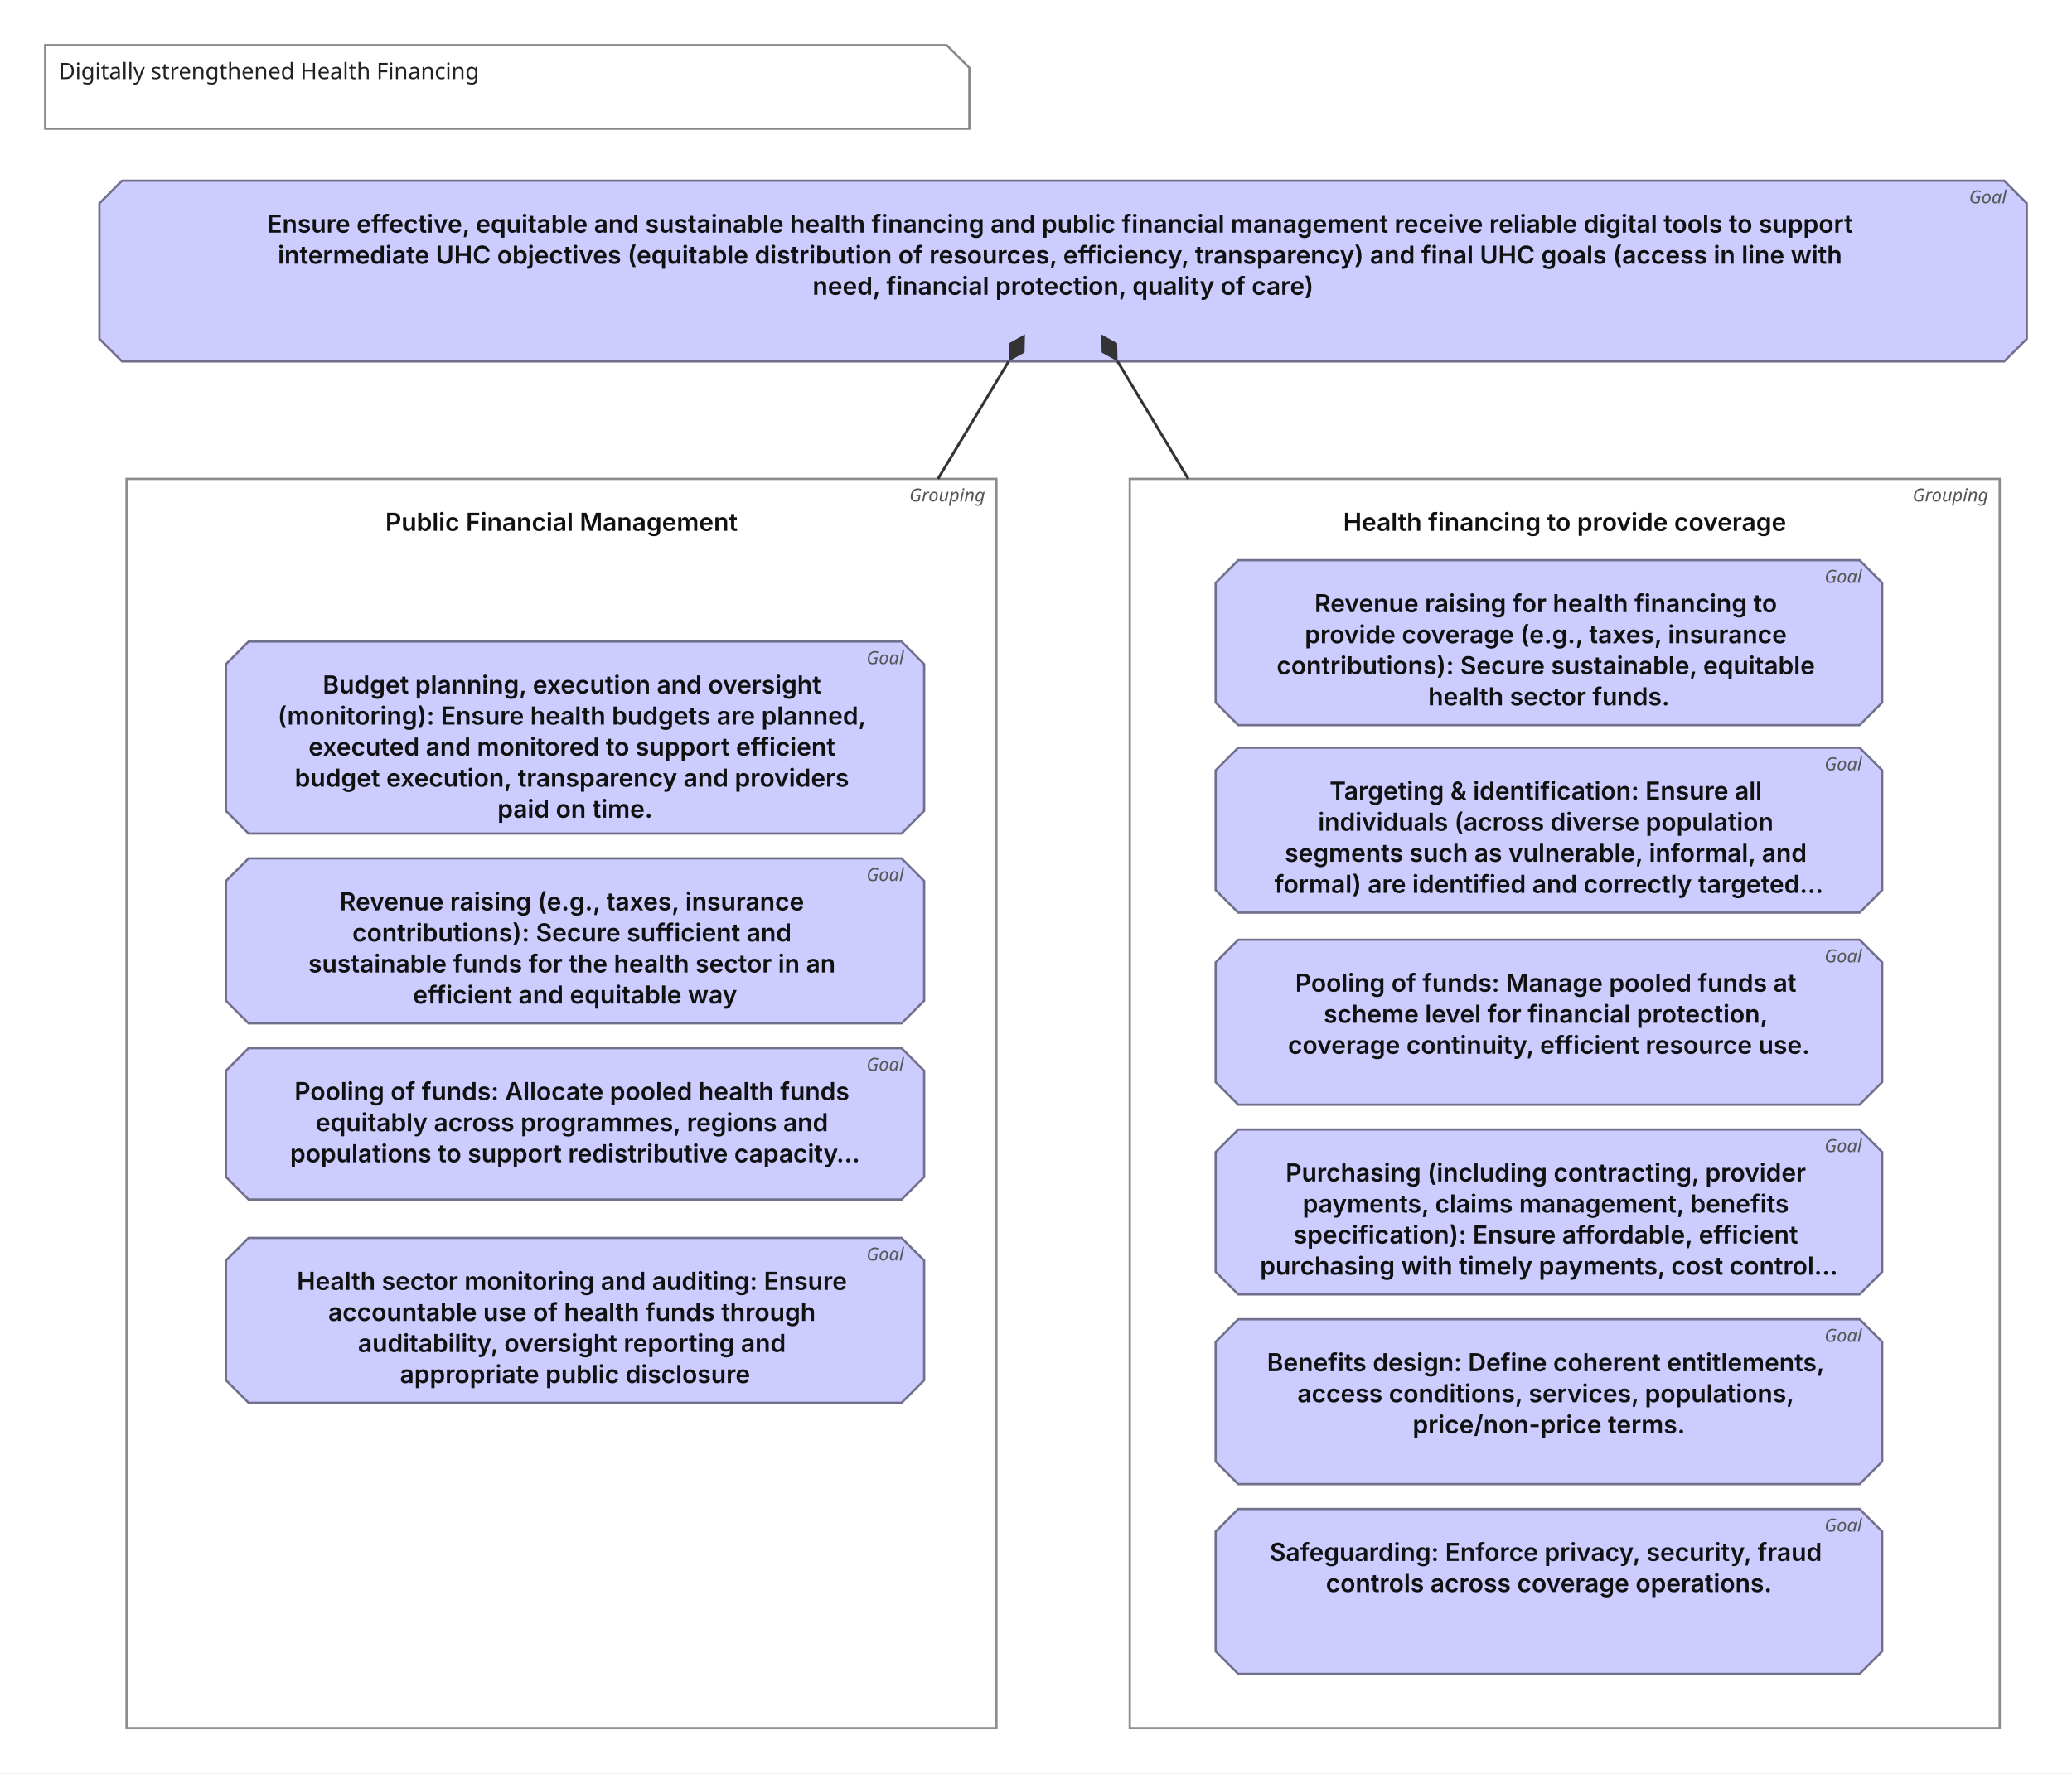
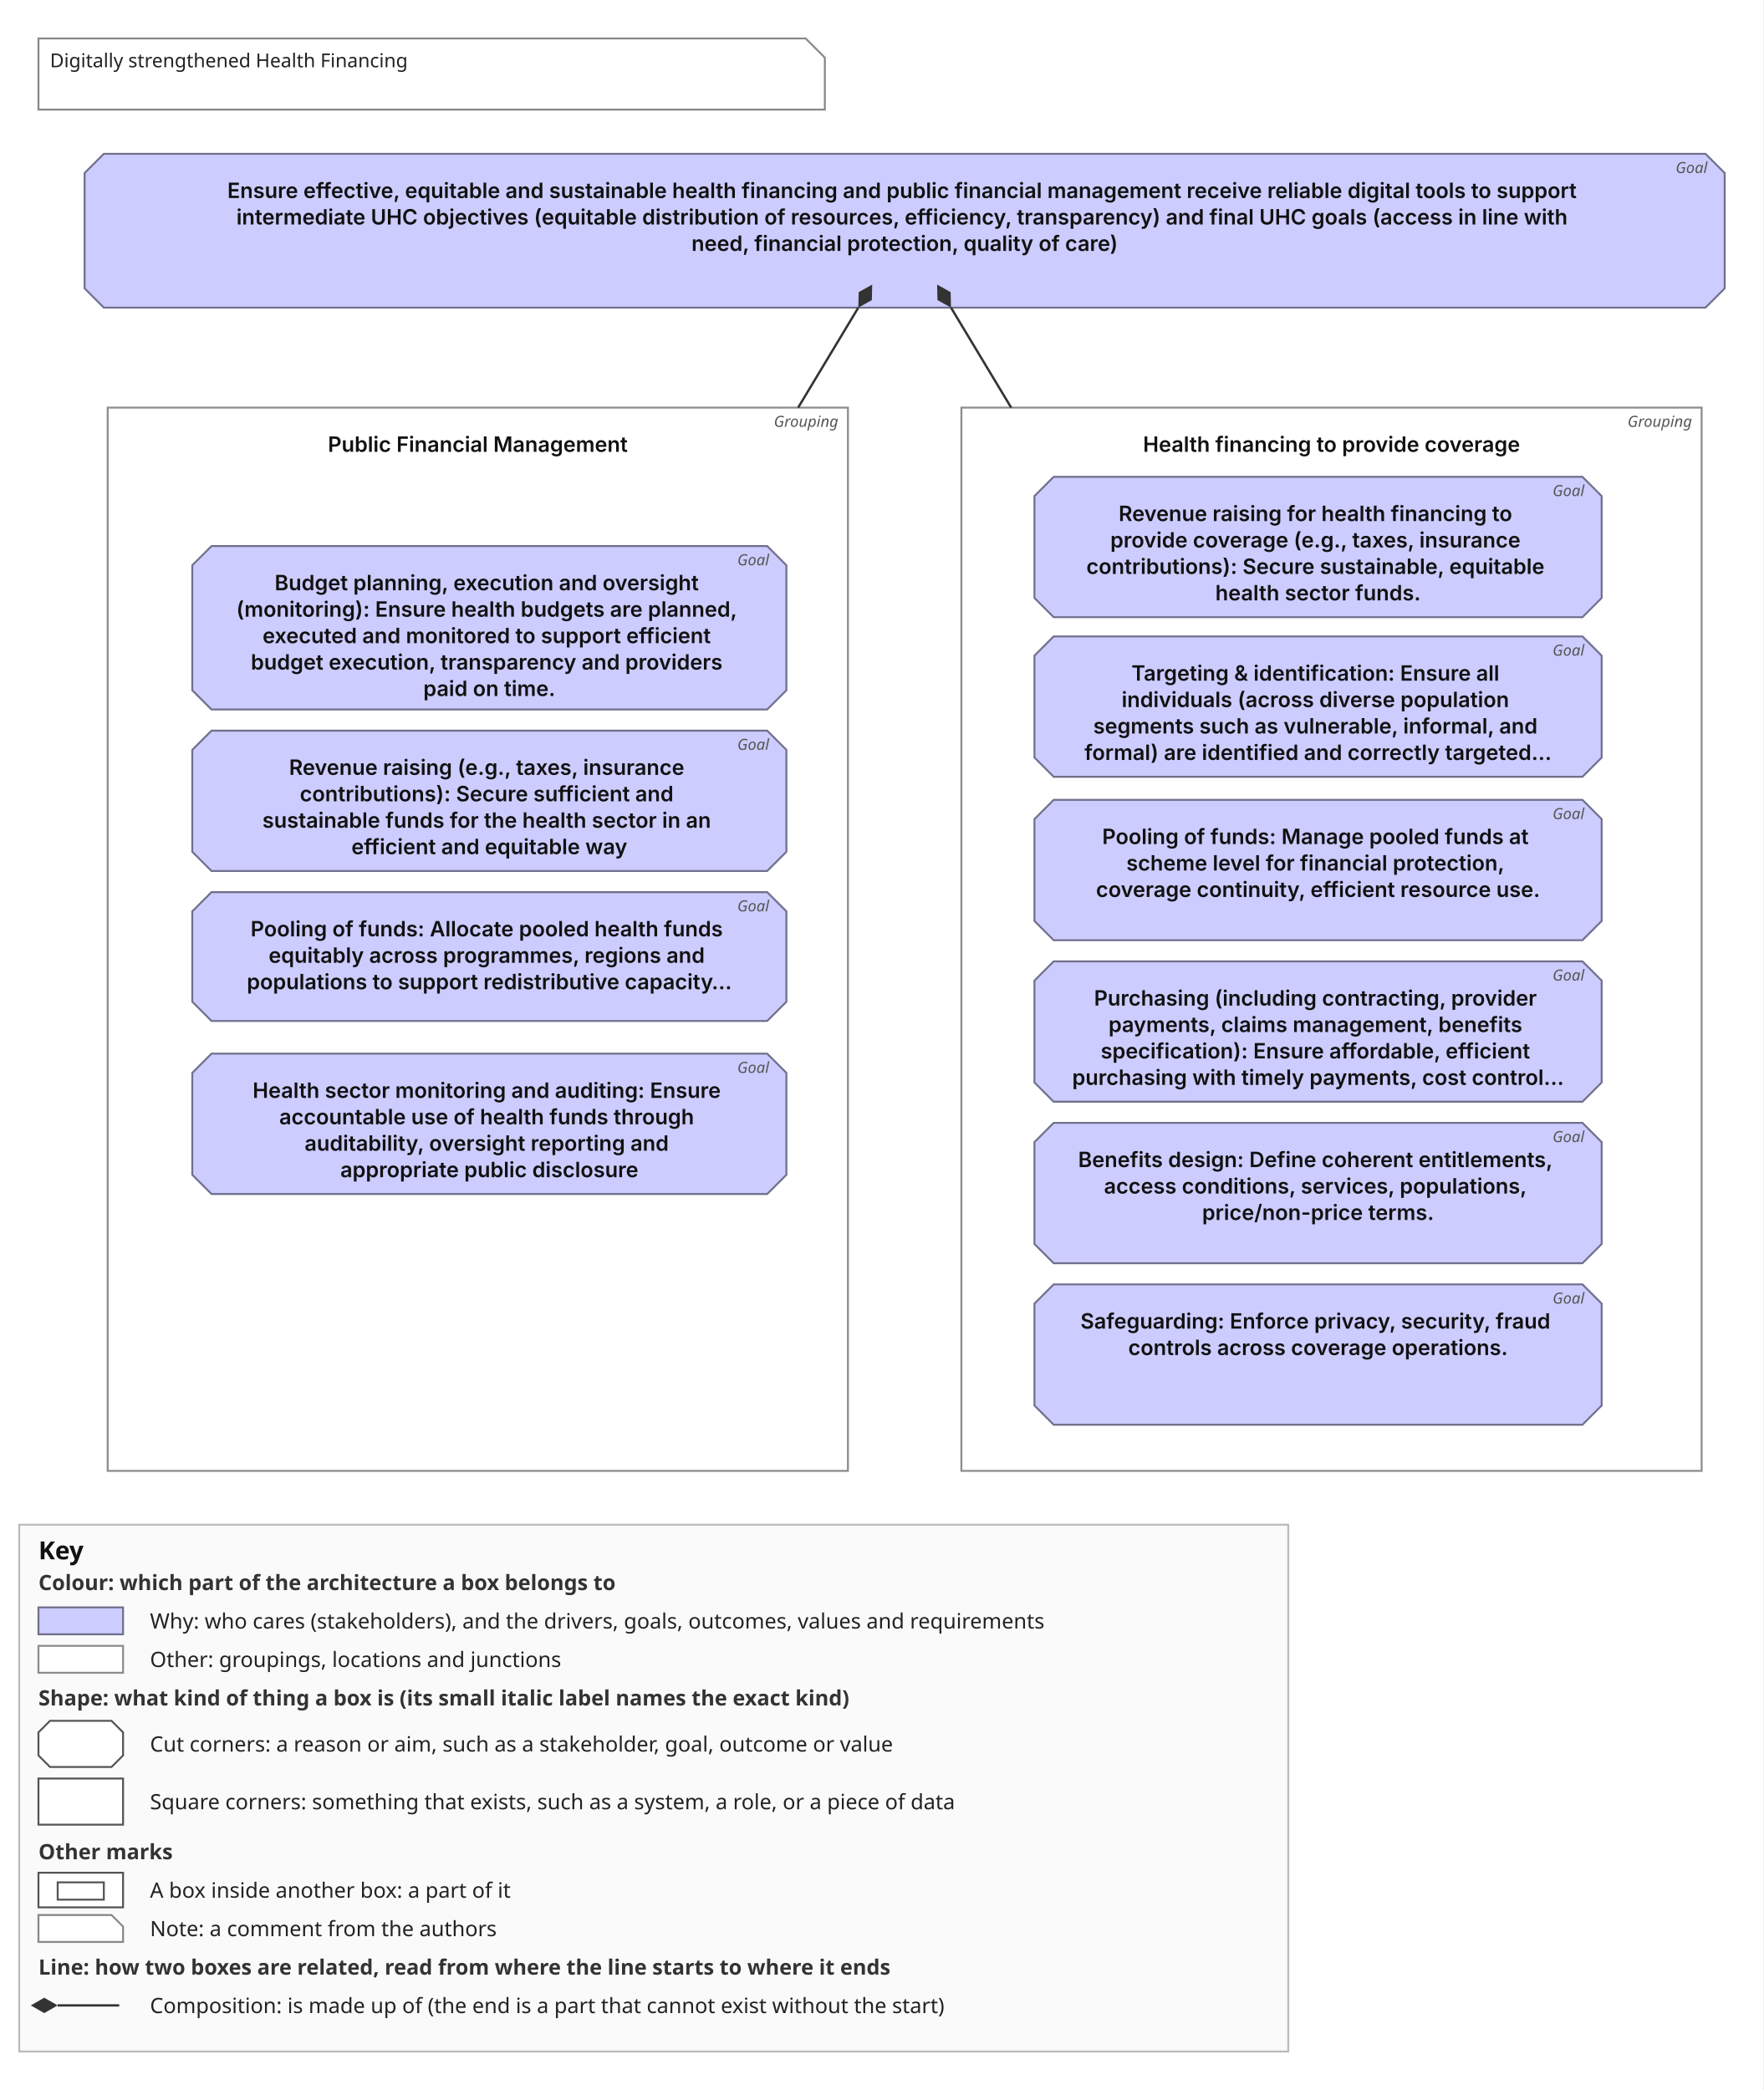
- <svg xmlns="http://www.w3.org/2000/svg" viewBox="40 76 917 785" width="917" height="785" role="img" aria-labelledby="av-title">
+ <svg xmlns="http://www.w3.org/2000/svg" viewBox="40 76 917 1087" width="917" height="1087" role="img" aria-labelledby="av-title">
  <style>
.av-name{font:600 11px system-ui,-apple-system,"Segoe UI",sans-serif;fill:#111}
.av-type{font:italic 8px system-ui,sans-serif;fill:#555}
.av-group{font:600 11px system-ui,sans-serif;fill:#333}
.av-note{font:10px system-ui,sans-serif;fill:#222}
+ .av-key{font:11px system-ui,sans-serif;fill:#222}
+ .av-keyh{font:600 11px system-ui,sans-serif;fill:#333}
+ .av-keyt{font:700 13px system-ui,sans-serif;fill:#111}
.av-rel{font:9px system-ui,sans-serif;fill:#333;paint-order:stroke;stroke:#fff;stroke-width:3px}
a:hover rect,a:hover polygon,a:focus rect,a:focus polygon{stroke:#06c;stroke-width:2.5}
</style>
  <defs>
    <marker id="arrow-open" viewBox="0 0 12 12" refX="11" refY="6" markerWidth="11" markerHeight="11" orient="auto-start-reverse" markerUnits="userSpaceOnUse">
      <path d="M1 1 L11 6 L1 11" fill="none" stroke="#333" stroke-width="1.3" />
    </marker>
    <marker id="arrow-filled" viewBox="0 0 12 12" refX="11" refY="6" markerWidth="11" markerHeight="11" orient="auto-start-reverse" markerUnits="userSpaceOnUse">
      <path d="M1 1 L11 6 L1 11 Z" fill="#333" />
    </marker>
    <marker id="arrow-small" viewBox="0 0 10 10" refX="9" refY="5" markerWidth="8" markerHeight="8" orient="auto-start-reverse" markerUnits="userSpaceOnUse">
      <path d="M1 1 L9 5 L1 9" fill="none" stroke="#333" stroke-width="1.2" />
    </marker>
    <marker id="triangle-hollow" viewBox="0 0 14 14" refX="13" refY="7" markerWidth="13" markerHeight="13" orient="auto-start-reverse" markerUnits="userSpaceOnUse">
      <path d="M1 1 L13 7 L1 13 Z" fill="#fff" stroke="#333" stroke-width="1.2" />
    </marker>
    <marker id="diamond-filled" viewBox="0 0 16 10" refX="1" refY="5" markerWidth="16" markerHeight="10" orient="auto-start-reverse" markerUnits="userSpaceOnUse">
      <path d="M1 5 L8 1 L15 5 L8 9 Z" fill="#333" />
    </marker>
    <marker id="diamond-hollow" viewBox="0 0 16 10" refX="1" refY="5" markerWidth="16" markerHeight="10" orient="auto-start-reverse" markerUnits="userSpaceOnUse">
      <path d="M1 5 L8 1 L15 5 L8 9 Z" fill="#fff" stroke="#333" stroke-width="1.2" />
    </marker>
    <marker id="dot" viewBox="0 0 8 8" refX="4" refY="4" markerWidth="7" markerHeight="7" orient="auto" markerUnits="userSpaceOnUse">
      <circle cx="4" cy="4" r="3.2" fill="#333" />
    </marker>
    <pattern id="missing" width="8" height="8" patternUnits="userSpaceOnUse" patternTransform="rotate(45)">
      <rect width="8" height="8" fill="#fff" />
      <line x1="0" y1="0" x2="0" y2="8" stroke="#d33" stroke-width="2" />
    </pattern>
  </defs>
-   <rect x="40" y="76" width="917" height="785" fill="#fff" />
+   <rect x="40" y="76" width="917" height="1087" fill="#fff" />
  <g class="av-n">
    <polygon points="60,96 459,96 469,106 469,133 60,133" fill="#ffffff" stroke="#888" />
    <text class="av-note" x="66" y="111">
      <tspan x="66" dy="0">Digitally strengthened Health Financing</tspan>
    </text>
  </g>
-   <a href="../../../en/dpi-h-ra/archimate/0.2.0-draft.2/elements/id-f5e881e907714bedb922a6697059c8d0/" target="_top">
+   <a href="../../../en/dpi-h-ra/archimate/0.2.0-draft.2/elements/ensure-effective-equitable-and-sustainable-health-financing/" target="_top">
    <polygon points="94,156 927,156 937,166 937,226 927,236 94,236 84,226 84,166" fill="#ccccff" stroke="#70708c" stroke-width="1" />
    <text class="av-type" x="928" y="166" text-anchor="end">Goal</text>
    <text class="av-name" x="510.5" y="179" text-anchor="middle">
      <tspan x="510.5" dy="0">Ensure effective, equitable and sustainable health financing and public financial management receive reliable digital tools to support</tspan>
      <tspan x="510.5" dy="13.75">intermediate UHC objectives (equitable distribution of resources, efficiency, transparency) and final UHC goals (access in line with</tspan>
      <tspan x="510.5" dy="13.75">need, financial protection, quality of care)</tspan>
    </text>
  </a>
-   <a href="../../../en/dpi-h-ra/archimate/0.2.0-draft.2/elements/id-ae39ff76e952414085ddd92534e6aa3e/" target="_top">
+   <a href="../../../en/dpi-h-ra/archimate/0.2.0-draft.2/elements/public-financial-management/" target="_top">
    <rect x="96" y="288" width="385" height="553" fill="#ffffff" stroke="#8c8c8c" stroke-width="1" />
    <text class="av-type" x="476" y="298" text-anchor="end">Grouping</text>
    <text class="av-name" x="288.5" y="311" text-anchor="middle">
      <tspan x="288.5" dy="0">Public Financial Management</tspan>
    </text>
  </a>
-   <a href="../../../en/dpi-h-ra/archimate/0.2.0-draft.2/elements/id-5a932fe7f4e2446bb7c31c668d855ca6/" target="_top">
+   <a href="../../../en/dpi-h-ra/archimate/0.2.0-draft.2/elements/health-sector-monitoring-and-auditing-ensure-accountable-use/" target="_top">
    <polygon points="150,624 439,624 449,634 449,687 439,697 150,697 140,687 140,634" fill="#ccccff" stroke="#70708c" stroke-width="1" />
    <text class="av-type" x="440" y="634" text-anchor="end">Goal</text>
    <text class="av-name" x="294.5" y="647" text-anchor="middle">
      <tspan x="294.5" dy="0">Health sector monitoring and auditing: Ensure</tspan>
      <tspan x="294.5" dy="13.75">accountable use of health funds through</tspan>
      <tspan x="294.5" dy="13.75">auditability, oversight reporting and</tspan>
      <tspan x="294.5" dy="13.75">appropriate public disclosure</tspan>
    </text>
  </a>
-   <a href="../../../en/dpi-h-ra/archimate/0.2.0-draft.2/elements/id-1454642641de49a8bbe34a20c6aee515/" target="_top">
+   <a href="../../../en/dpi-h-ra/archimate/0.2.0-draft.2/elements/pooling-of-funds-allocate-pooled-health-funds-equitably/" target="_top">
    <polygon points="150,540 439,540 449,550 449,597 439,607 150,607 140,597 140,550" fill="#ccccff" stroke="#70708c" stroke-width="1" />
    <text class="av-type" x="440" y="550" text-anchor="end">Goal</text>
    <text class="av-name" x="294.5" y="563" text-anchor="middle">
      <tspan x="294.5" dy="0">Pooling of funds: Allocate pooled health funds</tspan>
      <tspan x="294.5" dy="13.75">equitably across programmes, regions and</tspan>
      <tspan x="294.5" dy="13.75">populations to support redistributive capacity…</tspan>
    </text>
  </a>
-   <a href="../../../en/dpi-h-ra/archimate/0.2.0-draft.2/elements/id-9d21928daf2b41ee8792e43b2b71cf36/" target="_top">
+   <a href="../../../en/dpi-h-ra/archimate/0.2.0-draft.2/elements/budget-planning-execution-and-oversight-monitoring-ensure/" target="_top">
    <polygon points="150,360 439,360 449,370 449,435 439,445 150,445 140,435 140,370" fill="#ccccff" stroke="#70708c" stroke-width="1" />
    <text class="av-type" x="440" y="370" text-anchor="end">Goal</text>
    <text class="av-name" x="294.5" y="383" text-anchor="middle">
      <tspan x="294.5" dy="0">Budget planning, execution and oversight</tspan>
      <tspan x="294.5" dy="13.75">(monitoring): Ensure health budgets are planned,</tspan>
      <tspan x="294.5" dy="13.75">executed and monitored to support efficient</tspan>
      <tspan x="294.5" dy="13.75">budget execution, transparency and providers</tspan>
      <tspan x="294.5" dy="13.75">paid on time.</tspan>
    </text>
  </a>
-   <a href="../../../en/dpi-h-ra/archimate/0.2.0-draft.2/elements/id-efbdd2ae92f54feb8d3de2433a68571e/" target="_top">
+   <a href="../../../en/dpi-h-ra/archimate/0.2.0-draft.2/elements/revenue-raising-e-g-taxes-insurance-contributions-secure/" target="_top">
    <polygon points="150,456 439,456 449,466 449,519 439,529 150,529 140,519 140,466" fill="#ccccff" stroke="#70708c" stroke-width="1" />
    <text class="av-type" x="440" y="466" text-anchor="end">Goal</text>
    <text class="av-name" x="294.5" y="479" text-anchor="middle">
      <tspan x="294.5" dy="0">Revenue raising (e.g., taxes, insurance</tspan>
      <tspan x="294.5" dy="13.75">contributions): Secure sufficient and</tspan>
      <tspan x="294.5" dy="13.75">sustainable funds for the health sector in an</tspan>
      <tspan x="294.5" dy="13.75">efficient and equitable way</tspan>
    </text>
  </a>
-   <a href="../../../en/dpi-h-ra/archimate/0.2.0-draft.2/elements/id-bedf9520ae124dc5984b89faebc483d6/" target="_top">
+   <a href="../../../en/dpi-h-ra/archimate/0.2.0-draft.2/elements/health-financing-to-provide-coverage/" target="_top">
    <rect x="540" y="288" width="385" height="553" fill="#ffffff" stroke="#8c8c8c" stroke-width="1" />
    <text class="av-type" x="920" y="298" text-anchor="end">Grouping</text>
    <text class="av-name" x="732.5" y="311" text-anchor="middle">
      <tspan x="732.5" dy="0">Health financing to provide coverage</tspan>
    </text>
  </a>
-   <a href="../../../en/dpi-h-ra/archimate/0.2.0-draft.2/elements/id-70d2329bcee6491aa113006670ec7741/" target="_top">
+   <a href="../../../en/dpi-h-ra/archimate/0.2.0-draft.2/elements/revenue-raising-for-health-financing-to-provide-coverage-e-g/" target="_top">
    <polygon points="588,324 863,324 873,334 873,387 863,397 588,397 578,387 578,334" fill="#ccccff" stroke="#70708c" stroke-width="1" />
    <text class="av-type" x="864" y="334" text-anchor="end">Goal</text>
    <text class="av-name" x="725.5" y="347" text-anchor="middle">
      <tspan x="725.5" dy="0">Revenue raising for health financing to</tspan>
      <tspan x="725.5" dy="13.75">provide coverage (e.g., taxes, insurance</tspan>
      <tspan x="725.5" dy="13.75">contributions): Secure sustainable, equitable</tspan>
      <tspan x="725.5" dy="13.75">health sector funds.</tspan>
    </text>
  </a>
-   <a href="../../../en/dpi-h-ra/archimate/0.2.0-draft.2/elements/id-b32cf0be367f438b8259d158433141ac/" target="_top">
+   <a href="../../../en/dpi-h-ra/archimate/0.2.0-draft.2/elements/targeting-identification-ensure-all-individuals-across/" target="_top">
    <polygon points="588,407 863,407 873,417 873,470 863,480 588,480 578,470 578,417" fill="#ccccff" stroke="#70708c" stroke-width="1" />
    <text class="av-type" x="864" y="417" text-anchor="end">Goal</text>
    <text class="av-name" x="725.5" y="430" text-anchor="middle">
      <tspan x="725.5" dy="0">Targeting &amp; identification: Ensure all</tspan>
      <tspan x="725.5" dy="13.75">individuals (across diverse population</tspan>
      <tspan x="725.5" dy="13.75">segments such as vulnerable, informal, and</tspan>
      <tspan x="725.5" dy="13.75">formal) are identified and correctly targeted…</tspan>
    </text>
  </a>
-   <a href="../../../en/dpi-h-ra/archimate/0.2.0-draft.2/elements/id-1620fafd9f89463b9c315ef6cbde40ed/" target="_top">
+   <a href="../../../en/dpi-h-ra/archimate/0.2.0-draft.2/elements/pooling-of-funds-manage-pooled-funds-at-scheme-level-for/" target="_top">
    <polygon points="588,492 863,492 873,502 873,555 863,565 588,565 578,555 578,502" fill="#ccccff" stroke="#70708c" stroke-width="1" />
    <text class="av-type" x="864" y="502" text-anchor="end">Goal</text>
    <text class="av-name" x="725.5" y="515" text-anchor="middle">
      <tspan x="725.5" dy="0">Pooling of funds: Manage pooled funds at</tspan>
      <tspan x="725.5" dy="13.75">scheme level for financial protection,</tspan>
      <tspan x="725.5" dy="13.75">coverage continuity, efficient resource use.</tspan>
    </text>
  </a>
-   <a href="../../../en/dpi-h-ra/archimate/0.2.0-draft.2/elements/id-bbda116d3e4045edb39ecb17d51a9461/" target="_top">
+   <a href="../../../en/dpi-h-ra/archimate/0.2.0-draft.2/elements/purchasing-including-contracting-provider-payments-claims/" target="_top">
    <polygon points="588,576 863,576 873,586 873,639 863,649 588,649 578,639 578,586" fill="#ccccff" stroke="#70708c" stroke-width="1" />
    <text class="av-type" x="864" y="586" text-anchor="end">Goal</text>
    <text class="av-name" x="725.5" y="599" text-anchor="middle">
      <tspan x="725.5" dy="0">Purchasing (including contracting, provider</tspan>
      <tspan x="725.5" dy="13.75">payments, claims management, benefits</tspan>
      <tspan x="725.5" dy="13.75">specification): Ensure affordable, efficient</tspan>
      <tspan x="725.5" dy="13.75">purchasing with timely payments, cost control…</tspan>
    </text>
  </a>
-   <a href="../../../en/dpi-h-ra/archimate/0.2.0-draft.2/elements/id-64ecddde618344efb5e910b513e9d3dc/" target="_top">
+   <a href="../../../en/dpi-h-ra/archimate/0.2.0-draft.2/elements/benefits-design-define-coherent-entitlements-access/" target="_top">
    <polygon points="588,660 863,660 873,670 873,723 863,733 588,733 578,723 578,670" fill="#ccccff" stroke="#70708c" stroke-width="1" />
    <text class="av-type" x="864" y="670" text-anchor="end">Goal</text>
    <text class="av-name" x="725.5" y="683" text-anchor="middle">
      <tspan x="725.5" dy="0">Benefits design: Define coherent entitlements,</tspan>
      <tspan x="725.5" dy="13.75">access conditions, services, populations,</tspan>
      <tspan x="725.5" dy="13.75">price/non-price terms.</tspan>
    </text>
  </a>
-   <a href="../../../en/dpi-h-ra/archimate/0.2.0-draft.2/elements/id-ddfdcb47aa7e486ab7d23dd87ca442e6/" target="_top">
+   <a href="../../../en/dpi-h-ra/archimate/0.2.0-draft.2/elements/safeguarding-enforce-privacy-security-fraud-controls-across/" target="_top">
    <polygon points="588,744 863,744 873,754 873,807 863,817 588,817 578,807 578,754" fill="#ccccff" stroke="#70708c" stroke-width="1" />
    <text class="av-type" x="864" y="754" text-anchor="end">Goal</text>
    <text class="av-name" x="725.5" y="767" text-anchor="middle">
      <tspan x="725.5" dy="0">Safeguarding: Enforce privacy, security, fraud</tspan>
      <tspan x="725.5" dy="13.75">controls across coverage operations.</tspan>
    </text>
  </a>
  <a href="../../../en/dpi-h-ra/archimate/0.2.0-draft.2/relationships/id-3122f401a9c24d0984b3f6a0a7d8575d/" target="_top">
    <path d="M486.4 236 L455.1 288" fill="none" stroke="#333" stroke-width="1.2" marker-start="url(#diamond-filled)" />
    <path d="M486.4 236 L455.1 288" fill="none" stroke="transparent" stroke-width="8" />
  </a>
  <a href="../../../en/dpi-h-ra/archimate/0.2.0-draft.2/relationships/id-37f64b8c8c594addbe850e226cba2117/" target="_top">
    <path d="M534.6 236 L565.9 288" fill="none" stroke="#333" stroke-width="1.2" marker-start="url(#diamond-filled)" />
    <path d="M534.6 236 L565.9 288" fill="none" stroke="transparent" stroke-width="8" />
  </a>
+   <g class="av-legend">
+     <rect x="50" y="869" width="660" height="274" fill="#fafafa" stroke="#bbb" />
+     <text class="av-keyt" x="60" y="887">Key</text>
+     <text class="av-keyh" x="60" y="903">Colour: which part of the architecture a box belongs to</text>
+     <rect x="60" y="912" width="44" height="14" fill="#ccccff" stroke="#70708c" />
+     <text class="av-key" x="118" y="923">Why: who cares (stakeholders), and the drivers, goals, outcomes, values and requirements</text>
+     <rect x="60" y="932" width="44" height="14" fill="#ffffff" stroke="#8c8c8c" />
+     <text class="av-key" x="118" y="943">Other: groupings, locations and junctions</text>
+     <text class="av-keyh" x="60" y="963">Shape: what kind of thing a box is (its small italic label names the exact kind)</text>
+     <polygon points="66,971 98,971 104,977 104,989 98,995 66,995 60,989 60,977" fill="#fff" stroke="#555" />
+     <text class="av-key" x="118" y="987">Cut corners: a reason or aim, such as a stakeholder, goal, outcome or value</text>
+     <rect x="60" y="1001" width="44" height="24" fill="#fff" stroke="#555" />
+     <text class="av-key" x="118" y="1017">Square corners: something that exists, such as a system, a role, or a piece of data</text>
+     <text class="av-keyh" x="60" y="1043">Other marks</text>
+     <rect x="60" y="1050" width="44" height="18" fill="#fff" stroke="#555" />
+     <rect x="70" y="1055" width="24" height="9" fill="#fff" stroke="#555" />
+     <text class="av-key" x="118" y="1063">A box inside another box: a part of it</text>
+     <polygon points="60,1072 98,1072 104,1078 104,1086 60,1086" fill="#fff" stroke="#888" />
+     <text class="av-key" x="118" y="1083">Note: a comment from the authors</text>
+     <text class="av-keyh" x="60" y="1103">Line: how two boxes are related, read from where the line starts to where it ends</text>
+     <path d="M70 1119 L102 1119" fill="none" stroke="#333" stroke-width="1.2" marker-start="url(#diamond-filled)" />
+     <text class="av-key" x="118" y="1123">Composition: is made up of (the end is a part that cannot exist without the start)</text>
+   </g>
</svg>
